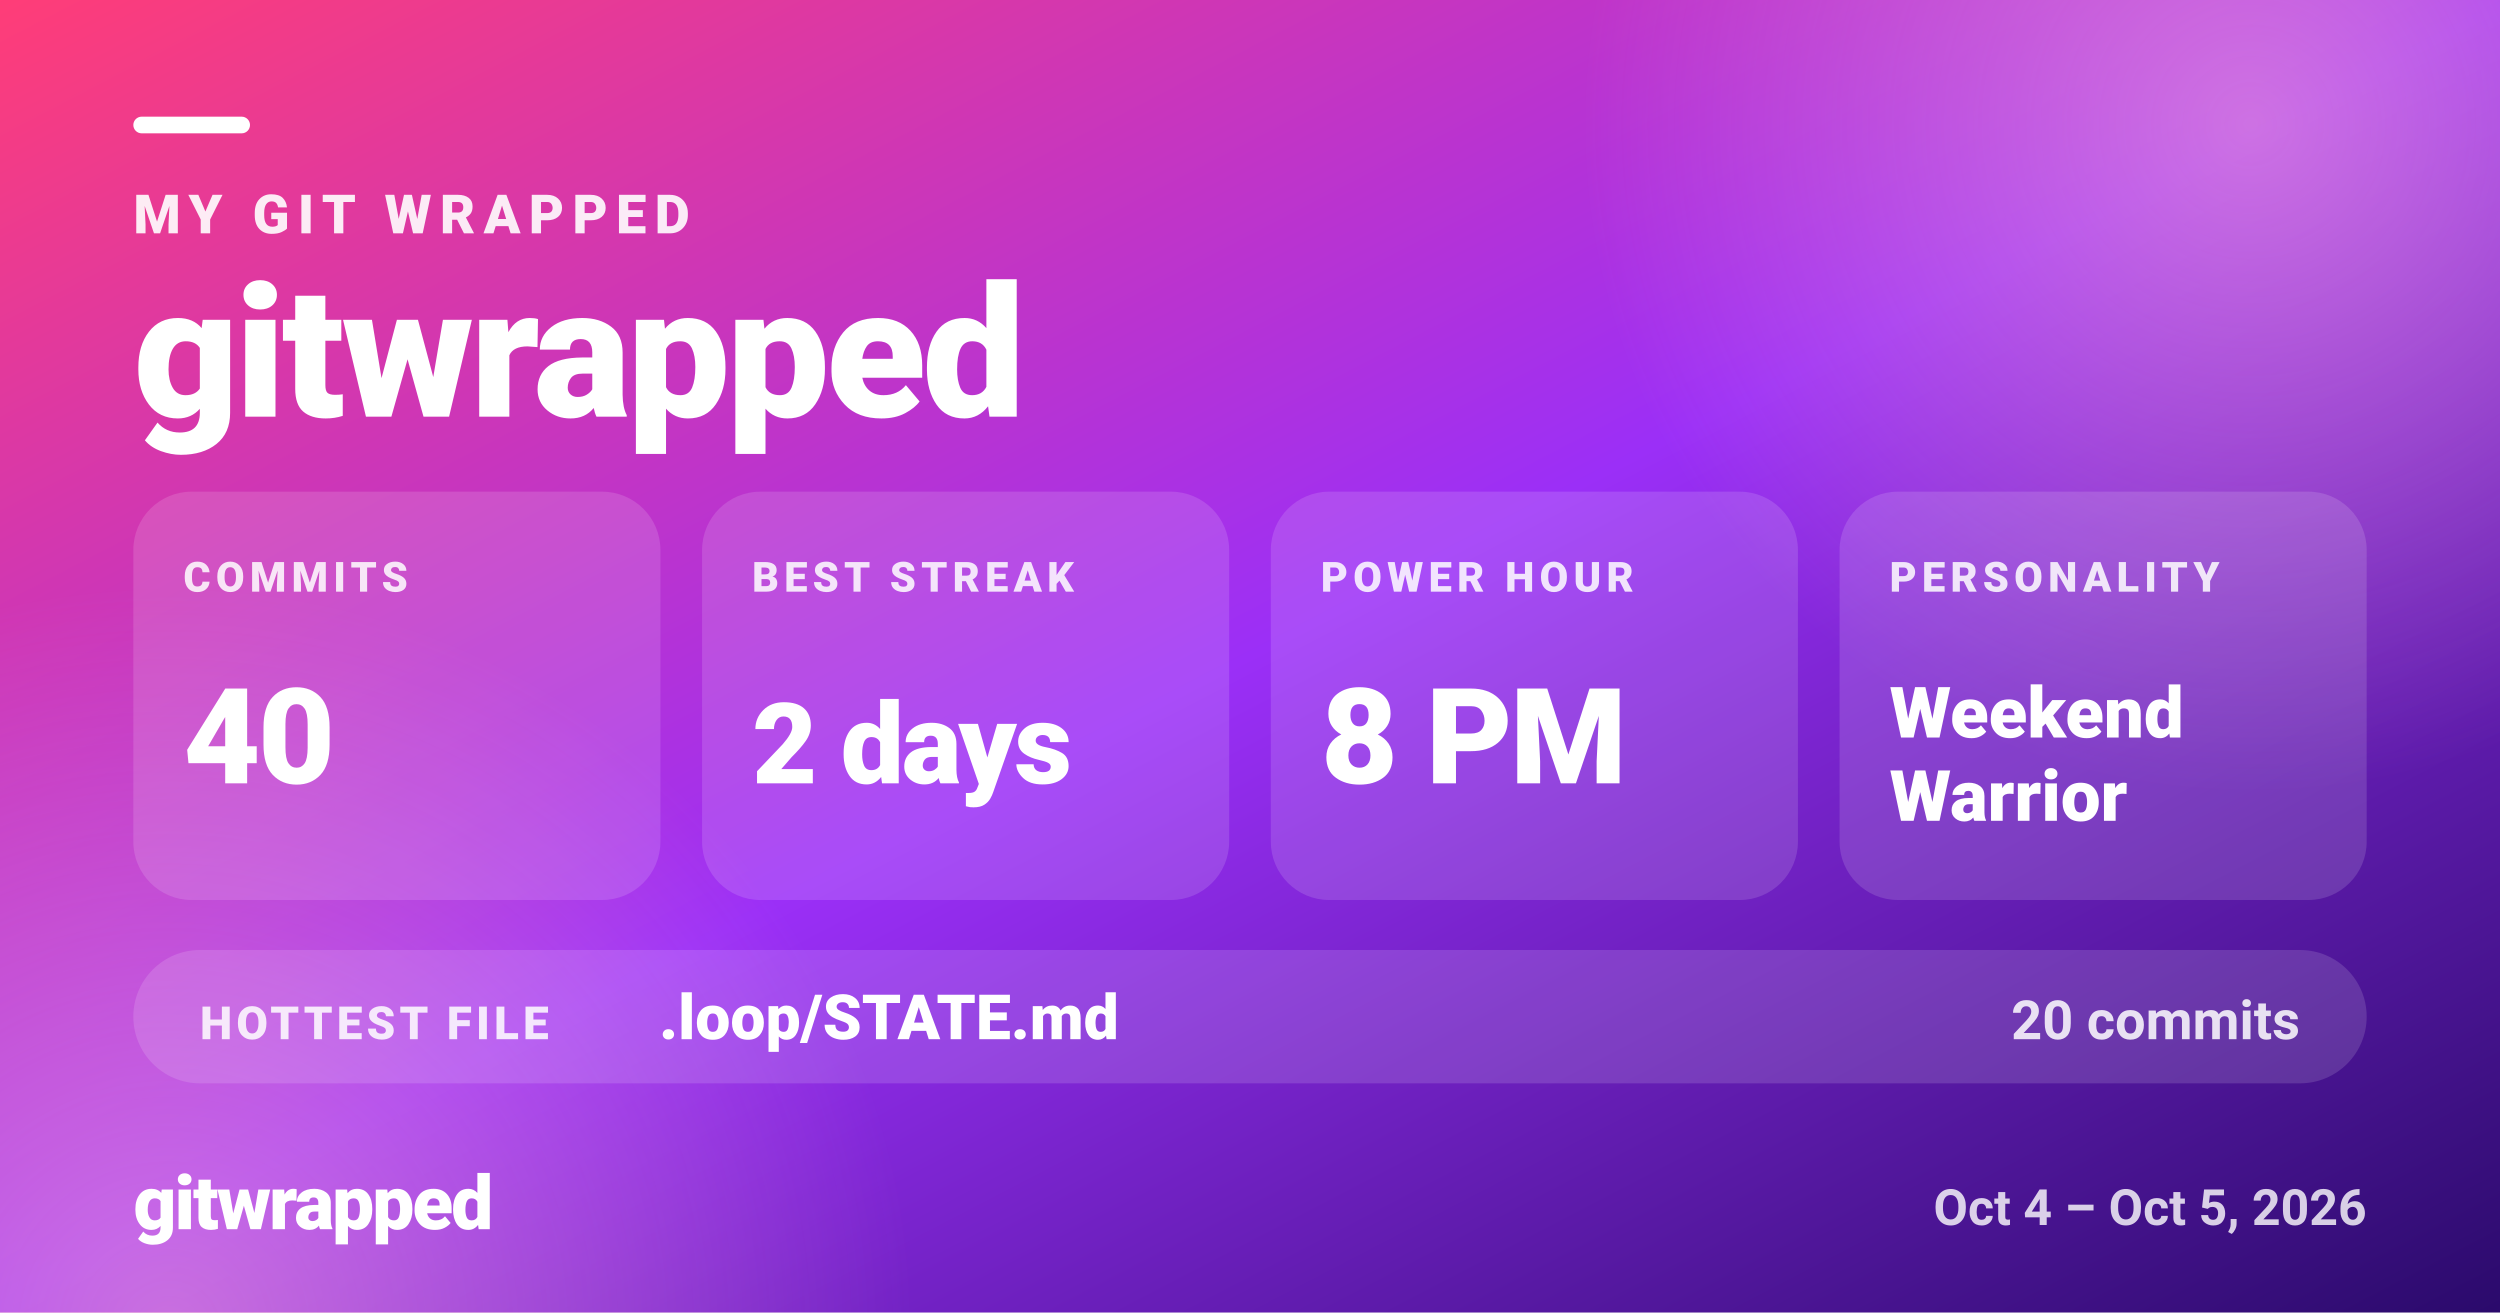
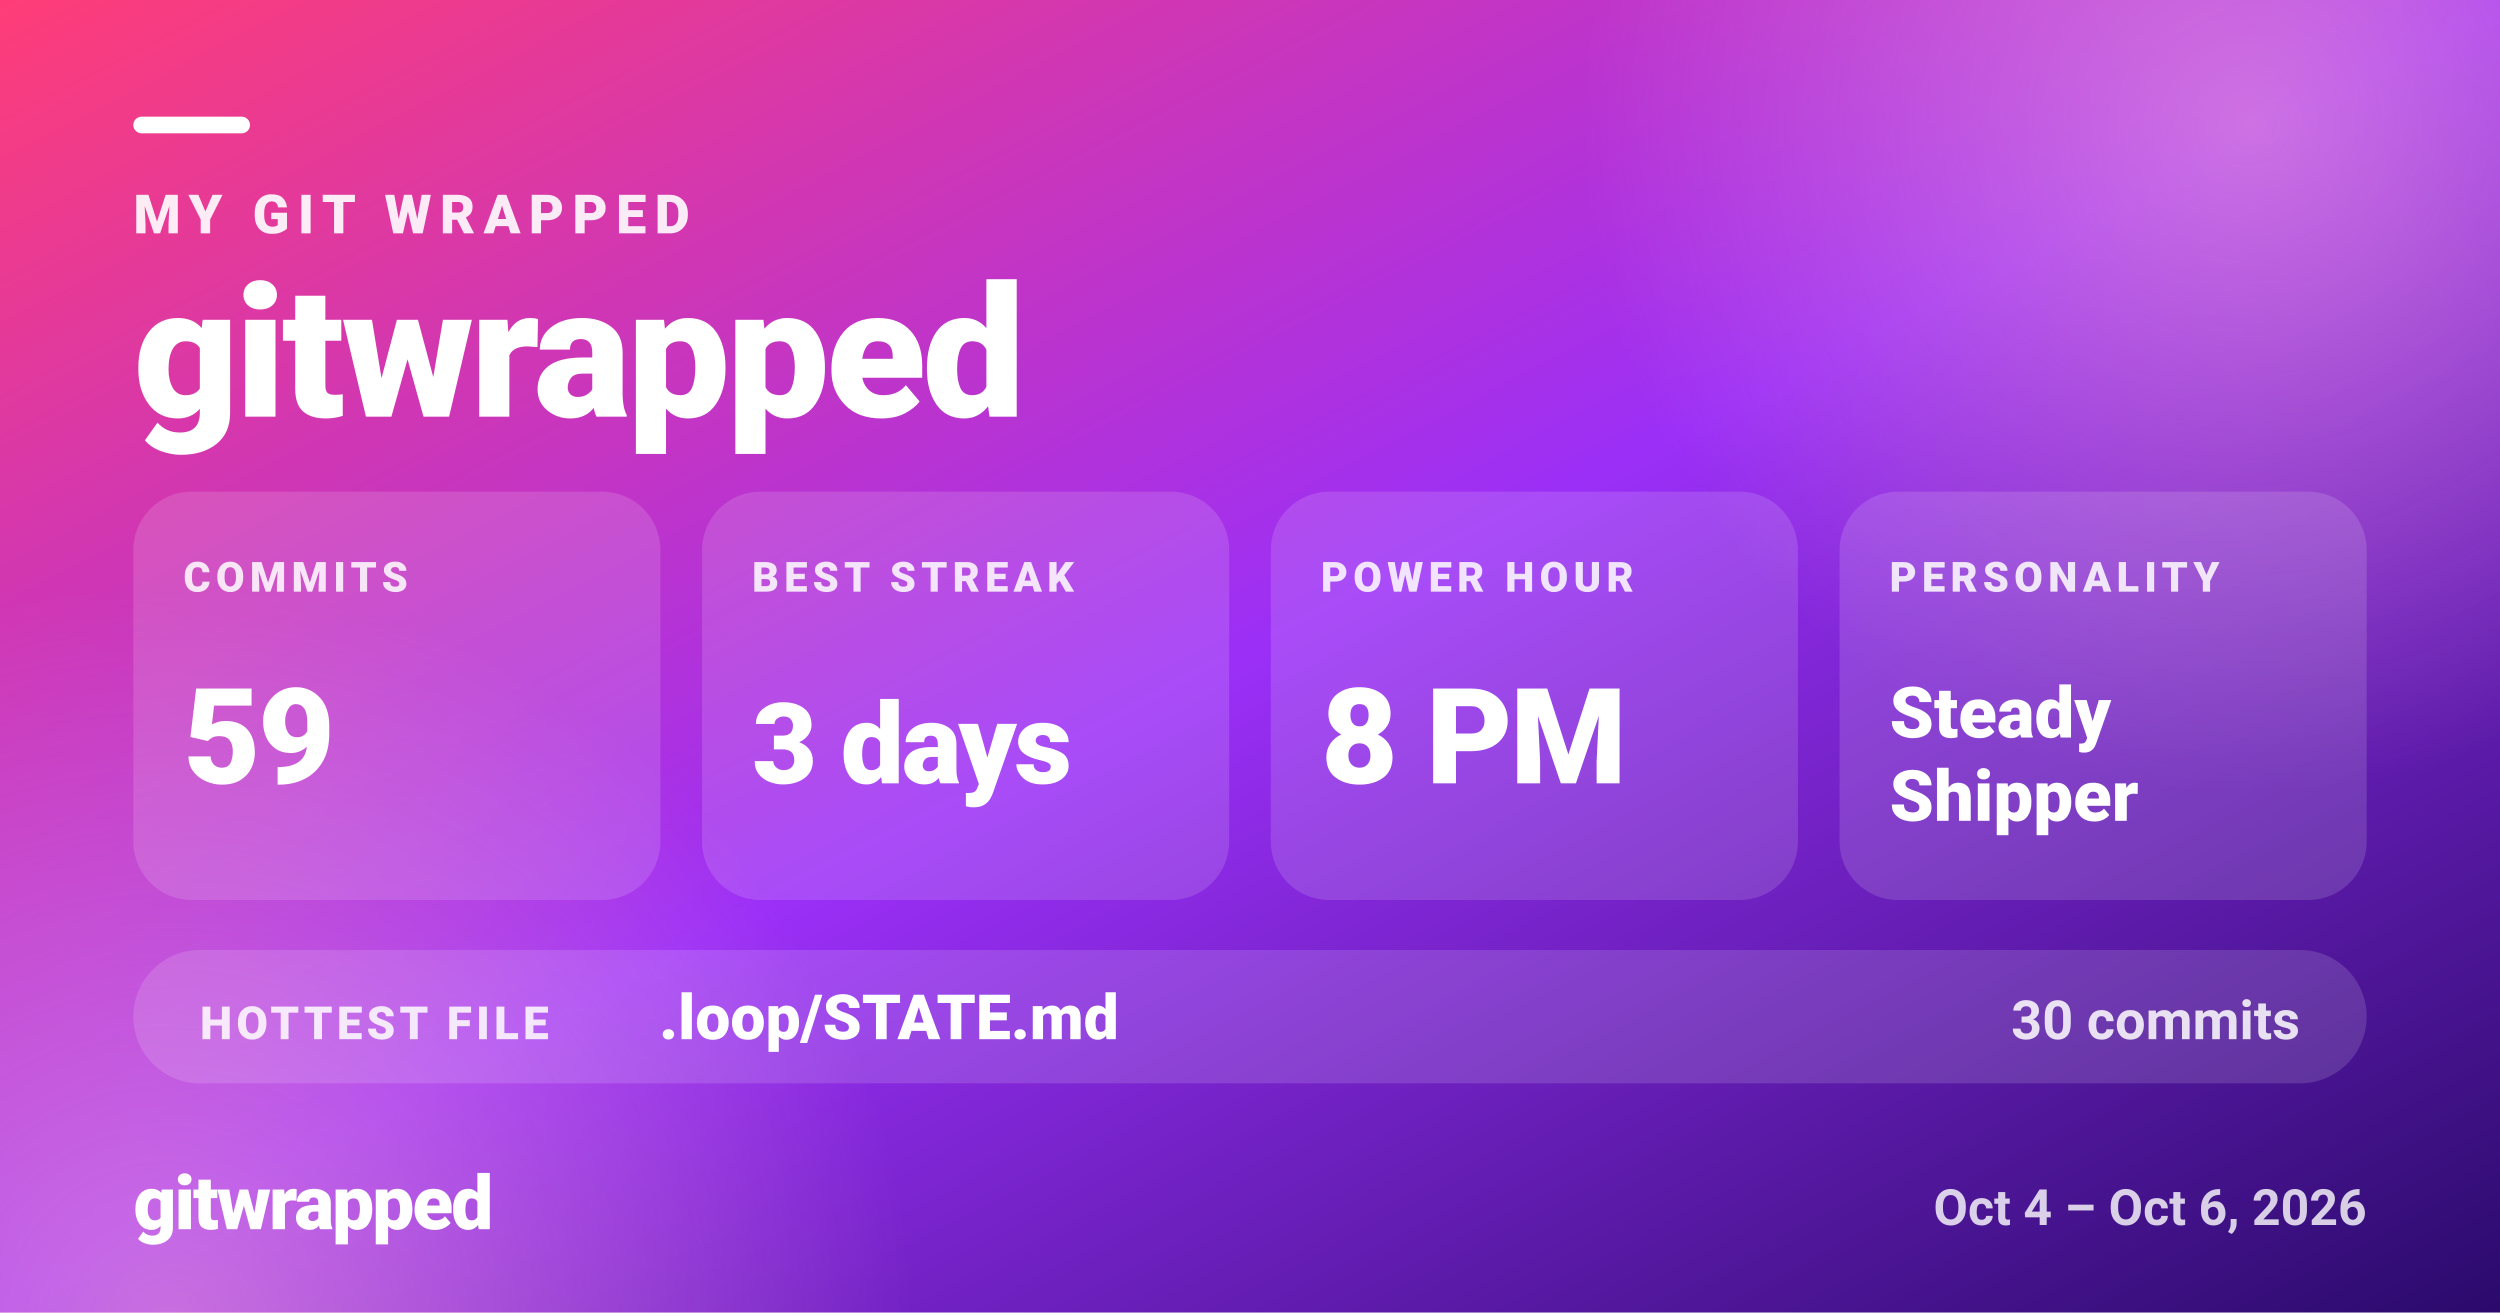
<svg xmlns="http://www.w3.org/2000/svg" width="1200" height="630" viewBox="0 0 1200 630" role="img" aria-label="MY GIT WRAPPED — gitwrapped">
  <defs>
    <linearGradient id="gw-share-bg" x1="0" y1="0" x2="1" y2="1">
      <stop offset="0.00" stop-color="#ff3d77" />
      <stop offset="0.50" stop-color="#9b2ff7" />
      <stop offset="1.00" stop-color="#2a0a6b" />
    </linearGradient>
    <radialGradient id="gw-share-glow">
      <stop offset="0" stop-color="#ffb3d1" stop-opacity="0.5" />
      <stop offset="1" stop-color="#ffb3d1" stop-opacity="0" />
    </radialGradient>
  </defs>
  <rect width="1200" height="630" fill="url(#gw-share-bg)" />
  <circle cx="1080" cy="60" r="320" fill="url(#gw-share-glow)" />
  <circle cx="80" cy="640" r="360" fill="url(#gw-share-glow)" />
  <g fill="#ffffff" font-family="system-ui, -apple-system, 'Segoe UI', Roboto, Helvetica, Arial, sans-serif">
    <rect x="64" y="56" width="56" height="8" rx="4" fill="#ffffff" />
    <text x="64" y="112" font-size="26" font-weight="800" fill-opacity="0.9" letter-spacing="4">MY GIT WRAPPED</text>
    <text x="64" y="200" font-size="88" font-weight="900" letter-spacing="-1.8">gitwrapped</text>
    <rect x="64" y="236" width="253" height="196" rx="28" fill="#ffffff" fill-opacity="0.14" />
    <text x="88" y="284" font-size="20" font-weight="800" fill-opacity="0.85" letter-spacing="2.5">COMMITS</text>
-     <text x="88" y="376" font-size="64" font-weight="900" letter-spacing="-1.3">40</text>
+     <text x="88" y="376" font-size="64" font-weight="900" letter-spacing="-1.3">59</text>
    <rect x="337" y="236" width="253" height="196" rx="28" fill="#ffffff" fill-opacity="0.14" />
    <text x="361" y="284" font-size="20" font-weight="800" fill-opacity="0.85" letter-spacing="2.5">BEST STREAK</text>
-     <text x="361" y="376" font-size="54" font-weight="900" letter-spacing="-1.1">2 days</text>
+     <text x="361" y="376" font-size="54" font-weight="900" letter-spacing="-1.1">3 days</text>
    <rect x="610" y="236" width="253" height="196" rx="28" fill="#ffffff" fill-opacity="0.14" />
    <text x="634" y="284" font-size="20" font-weight="800" fill-opacity="0.85" letter-spacing="2.5">POWER HOUR</text>
    <text x="634" y="376" font-size="64" font-weight="900" letter-spacing="-1.3">8 PM</text>
    <rect x="883" y="236" width="253" height="196" rx="28" fill="#ffffff" fill-opacity="0.14" />
    <text x="907" y="284" font-size="20" font-weight="800" fill-opacity="0.85" letter-spacing="2.5">PERSONALITY</text>
-     <text x="907" y="354" font-size="34" font-weight="900">Weekend</text>
-     <text x="907" y="394" font-size="34" font-weight="900">Warrior</text>
+     <text x="907" y="354" font-size="34" font-weight="900">Steady</text>
+     <text x="907" y="394" font-size="34" font-weight="900">Shipper</text>
    <rect x="64" y="456" width="1072" height="64" rx="32" fill="#ffffff" fill-opacity="0.14" />
    <text x="96" y="498.8" font-size="22" font-weight="800" fill-opacity="0.85" letter-spacing="2">HOTTEST FILE</text>
    <text x="316.4" y="498.8" font-size="30" font-weight="800">.loop/STATE.md</text>
-     <text x="1104" y="498.8" font-size="26" font-weight="700" fill-opacity="0.85" text-anchor="end">20 commits</text>
+     <text x="1104" y="498.8" font-size="26" font-weight="700" fill-opacity="0.85" text-anchor="end">30 commits</text>
    <text x="64" y="590" font-size="36" font-weight="900" letter-spacing="-1">gitwrapped</text>
-     <text x="1136" y="588" font-size="24" font-weight="600" fill-opacity="0.8" text-anchor="end">Oct 4 – Oct 5, 2026</text>
+     <text x="1136" y="588" font-size="24" font-weight="600" fill-opacity="0.8" text-anchor="end">Oct 4 – Oct 6, 2026</text>
  </g>
</svg>
